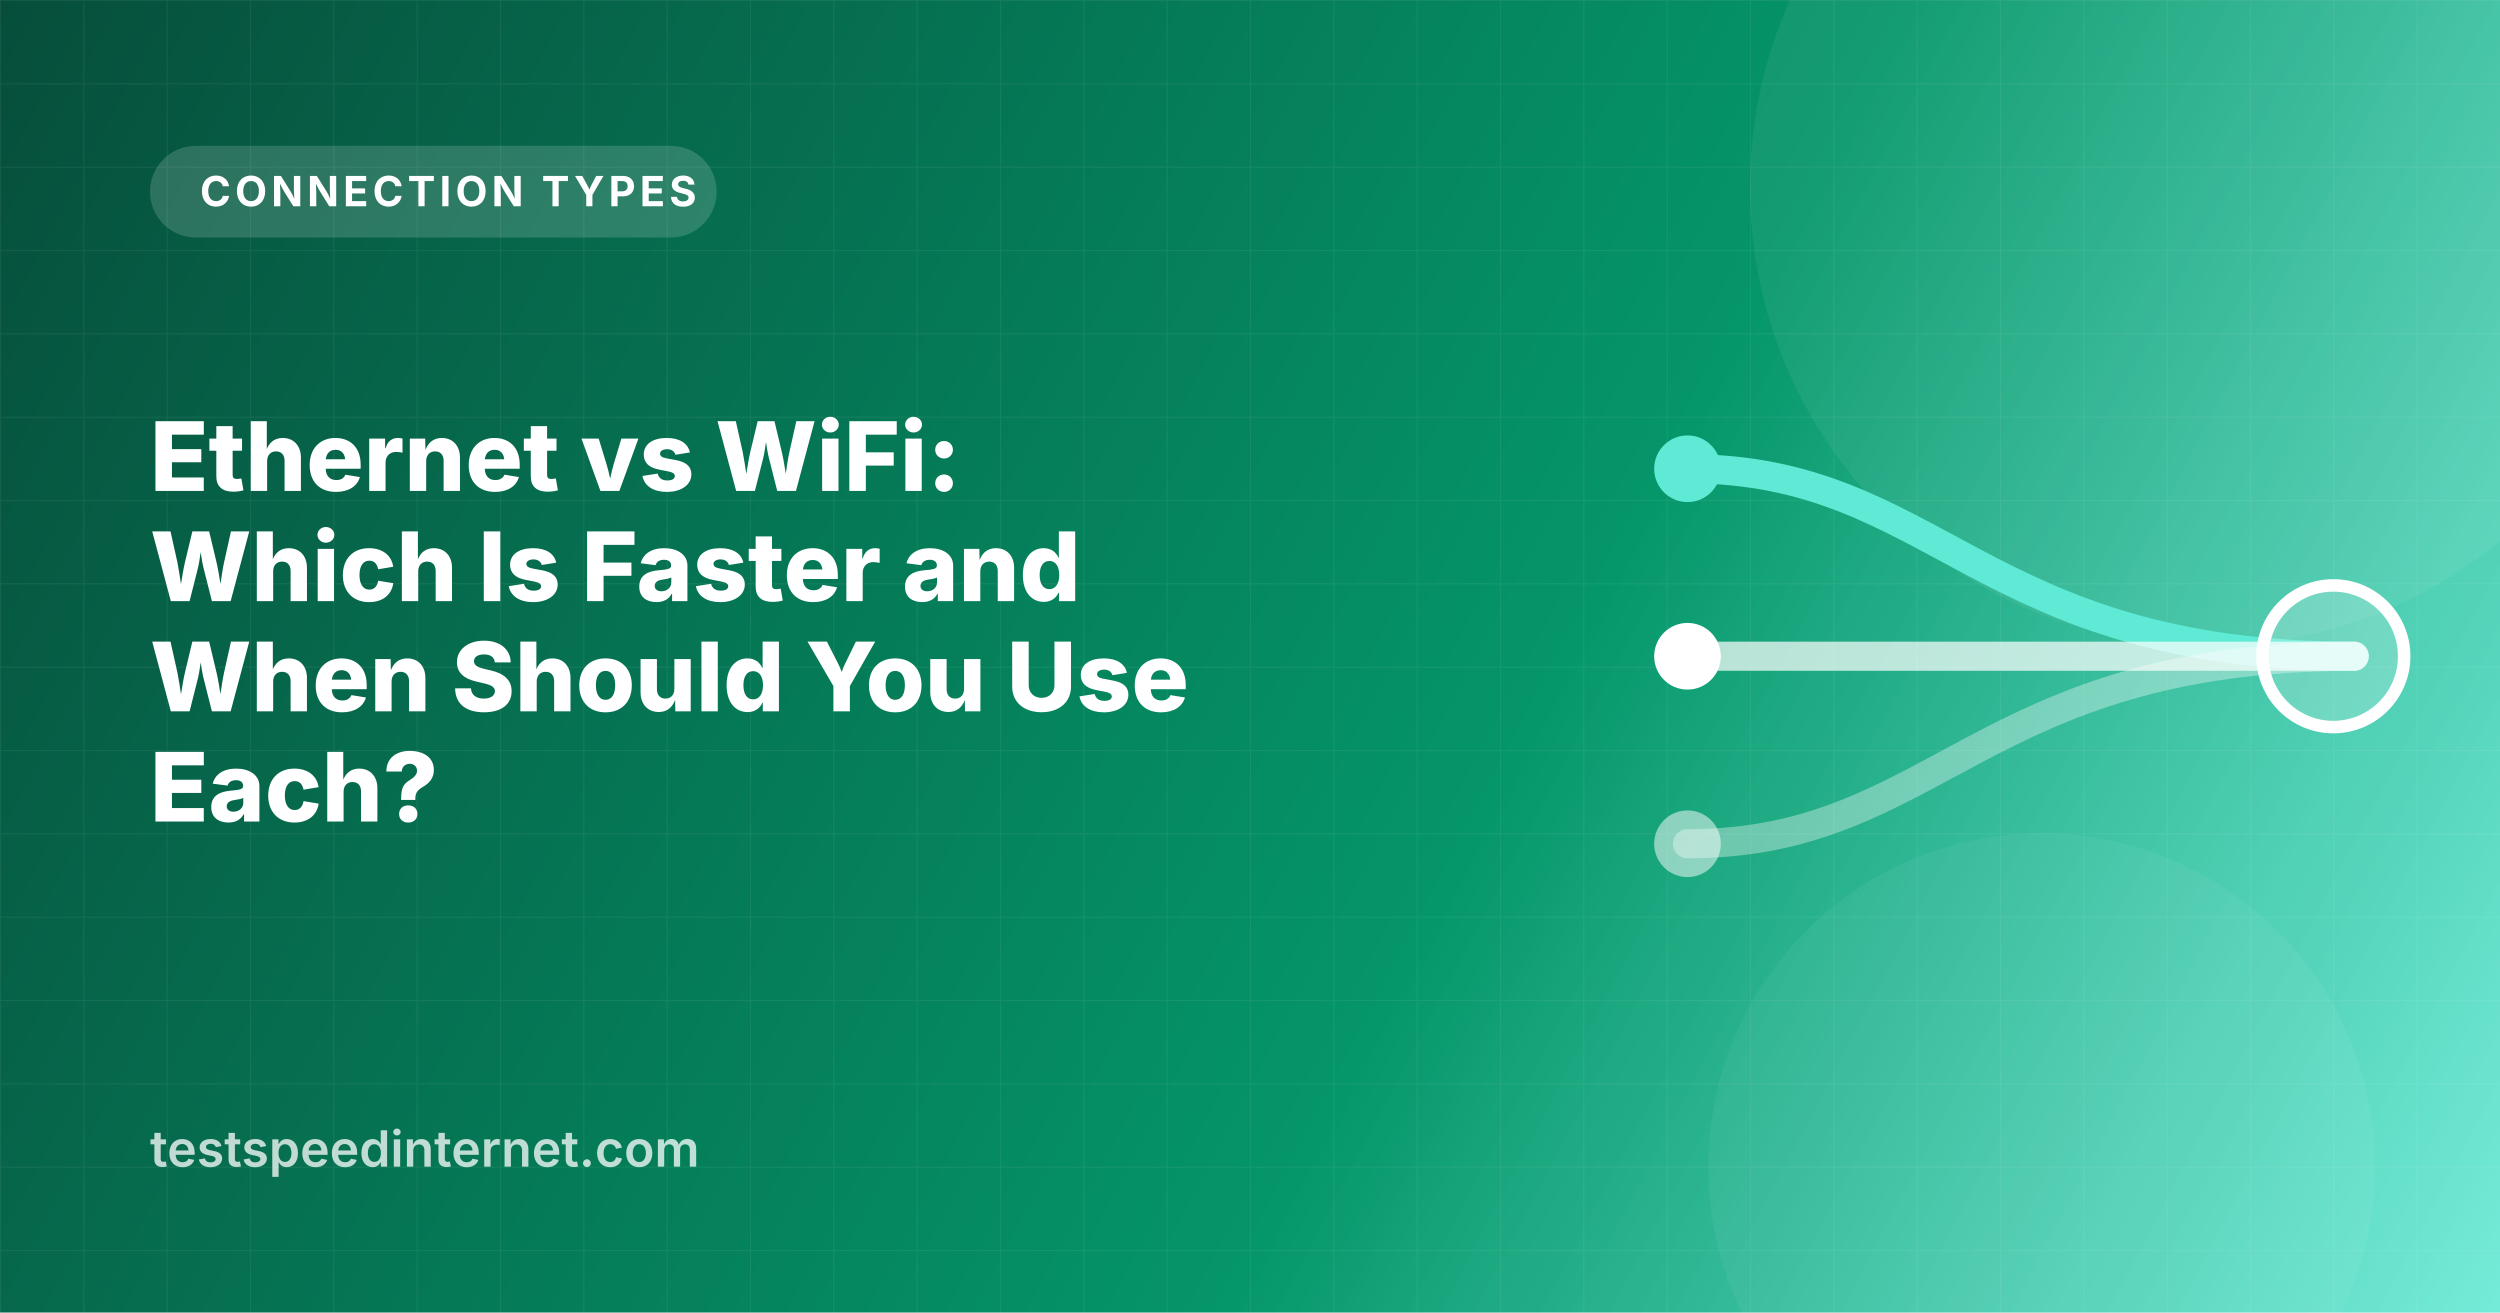
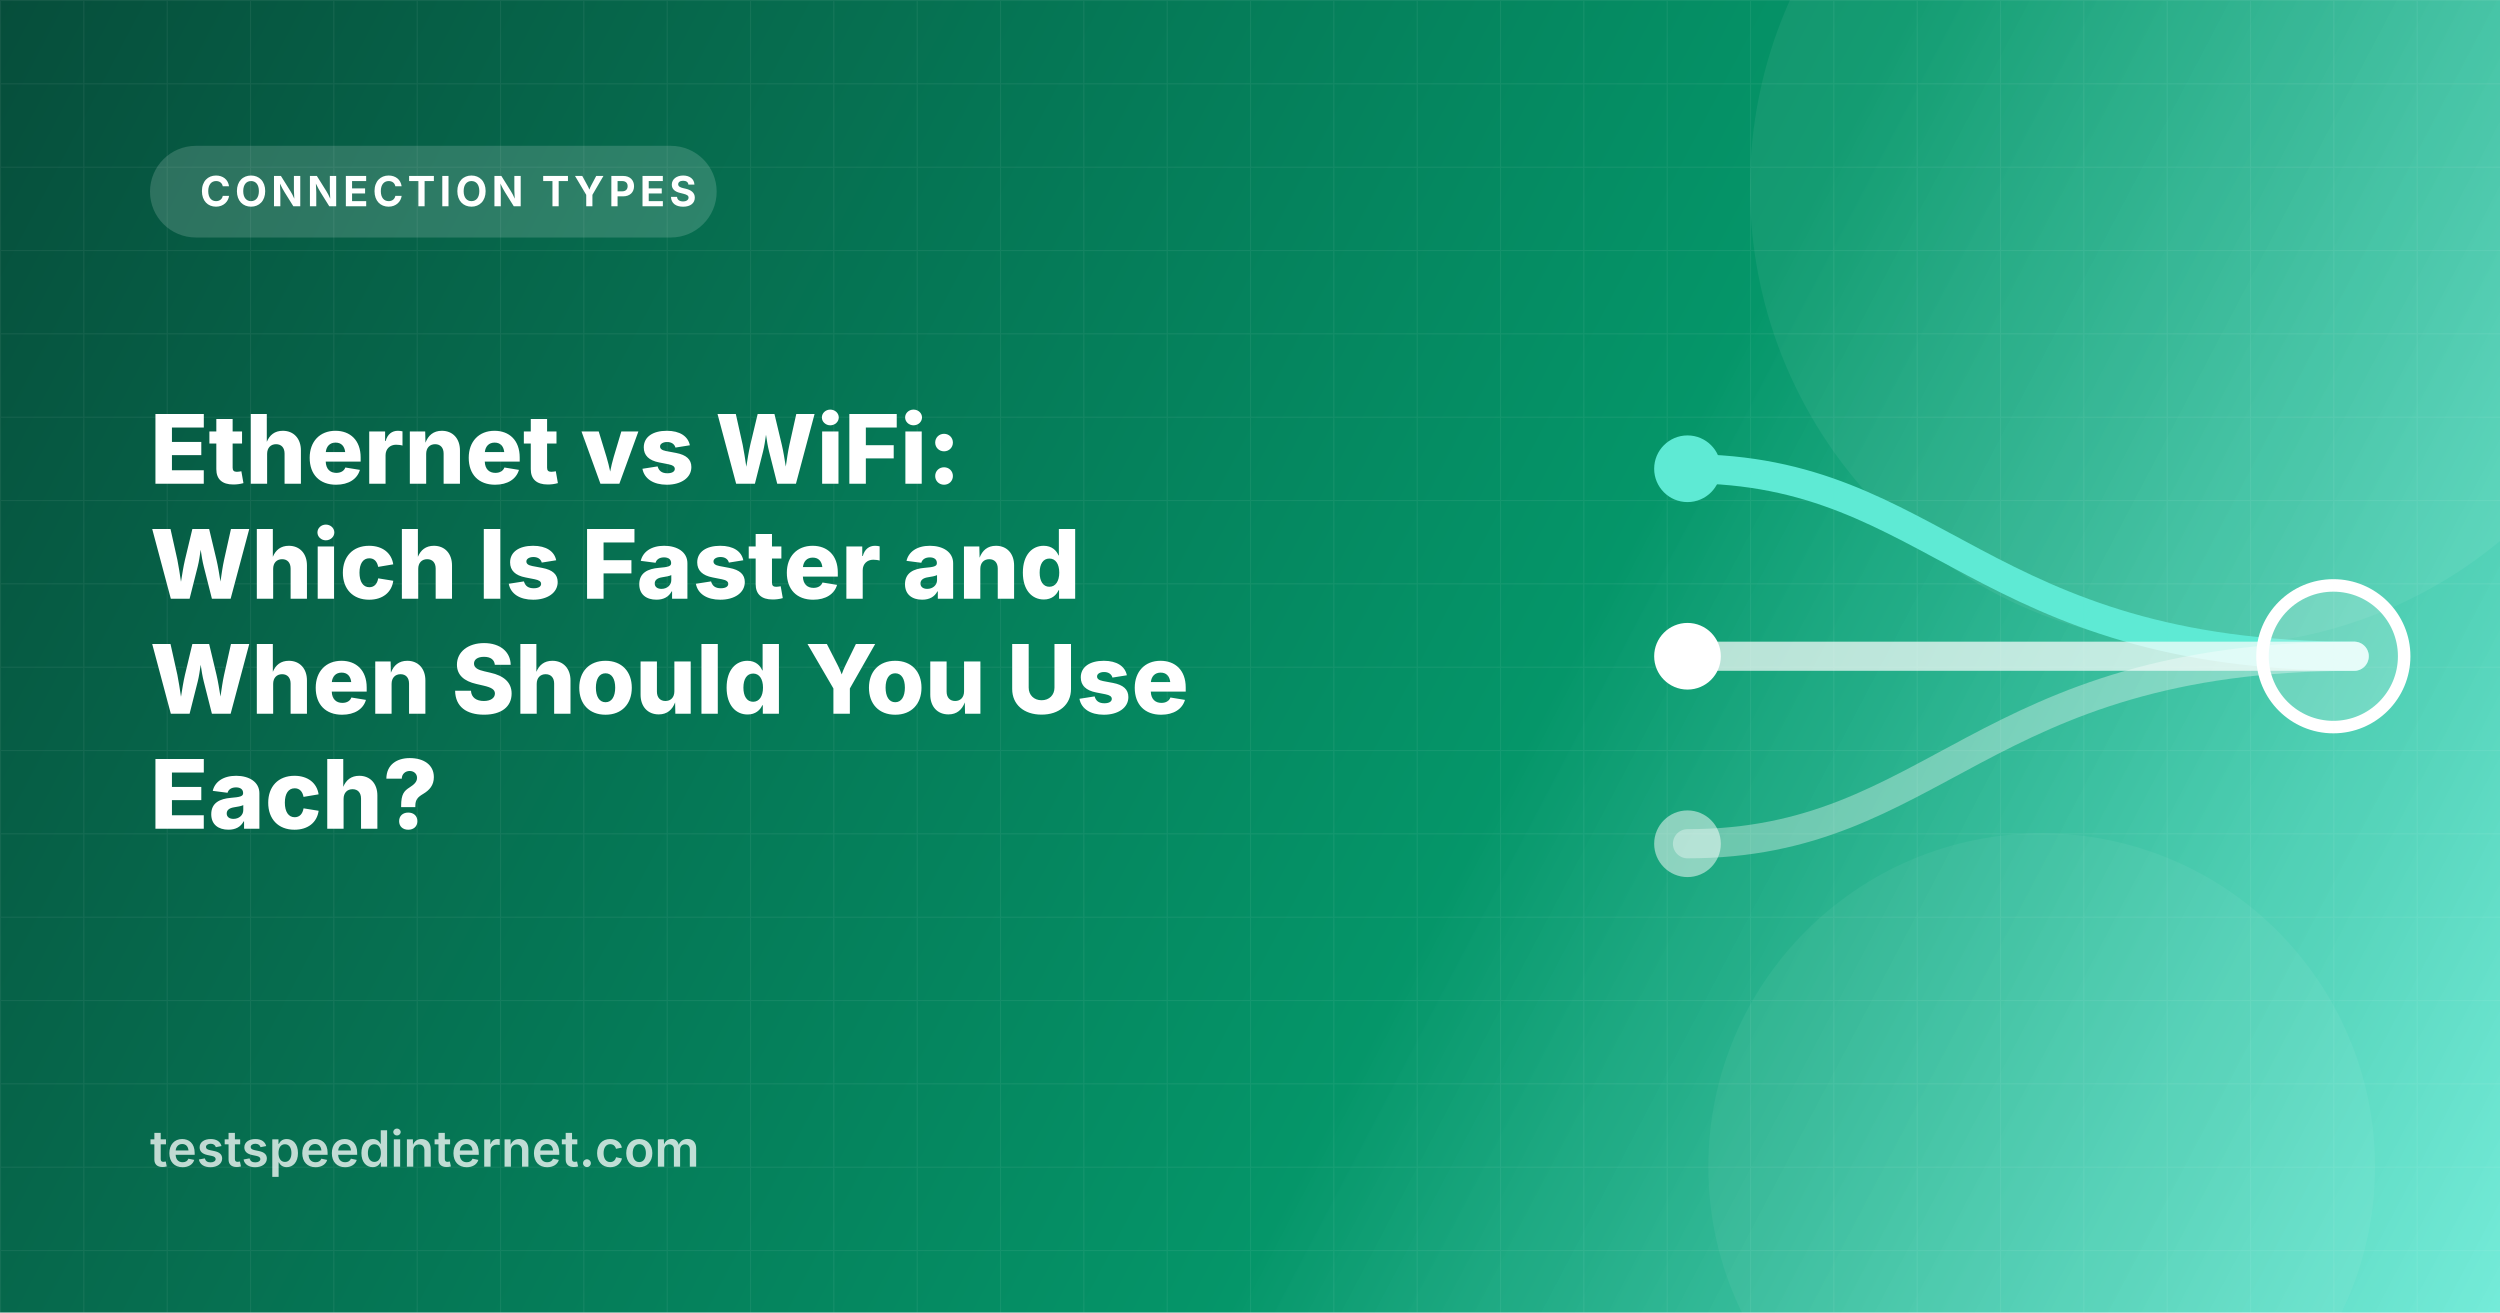
<svg xmlns="http://www.w3.org/2000/svg" width="1200" height="630" viewBox="0 0 1200 630" font-family="Inter, 'Segoe UI', Helvetica, Arial, sans-serif">
  <defs>
    <linearGradient id="bg" x1="0" y1="0" x2="1200" y2="630" gradientUnits="userSpaceOnUse">
      <stop stop-color="#064e3b" />
      <stop offset=".6" stop-color="#059669" />
      <stop offset="1" stop-color="#5eead4" stop-opacity=".85" />
    </linearGradient>
    <pattern id="grid" width="40" height="40" patternUnits="userSpaceOnUse">
      <path d="M40 0H0V40" fill="none" stroke="#fff" stroke-opacity=".06" />
    </pattern>
  </defs>
  <rect width="1200" height="630" fill="url(#bg)" />
  <rect width="1200" height="630" fill="url(#grid)" />
  <circle cx="1060" cy="90" r="220" fill="#fff" fill-opacity=".06" />
  <circle cx="980" cy="560" r="160" fill="#fff" fill-opacity=".05" />
  <rect x="72" y="70" width="272" height="44" rx="22" fill="#fff" fill-opacity=".16" />
  <text x="96" y="99" font-size="20" font-weight="700" letter-spacing="2" fill="#fff">CONNECTION TYPES</text>
-   <text x="72" y="235.65" font-size="46" font-weight="800" fill="#fff">Ethernet vs WiFi:</text>
-   <text x="72" y="288.55" font-size="46" font-weight="800" fill="#fff">Which Is Faster and</text>
-   <text x="72" y="341.45" font-size="46" font-weight="800" fill="#fff">When Should You Use</text>
-   <text x="72" y="394.35" font-size="46" font-weight="800" fill="#fff">Each?</text>
+   <text x="72" y="232.2" font-size="46" font-weight="800" fill="#fff">Ethernet vs WiFi:</text>
+   <text x="72" y="287.4" font-size="46" font-weight="800" fill="#fff">Which Is Faster and</text>
+   <text x="72" y="342.6" font-size="46" font-weight="800" fill="#fff">When Should You Use</text>
+   <text x="72" y="397.8" font-size="46" font-weight="800" fill="#fff">Each?</text>
  <text x="72" y="560" font-size="24" font-weight="600" fill="#fff" fill-opacity=".75">testspeedinternet.com</text>
  <g transform="translate(790 135)">
    <path d="M20 90 C140 90 160 180 340 180" fill="none" stroke="#5eead4" stroke-width="14" stroke-linecap="round" />
    <path d="M20 180 C140 180 200 180 340 180" fill="none" stroke="#fff" stroke-opacity=".7" stroke-width="14" stroke-linecap="round" />
    <path d="M20 270 C140 270 160 180 340 180" fill="none" stroke="#fff" stroke-opacity=".35" stroke-width="14" stroke-linecap="round" />
    <circle cx="20" cy="90" r="16" fill="#5eead4" />
    <circle cx="20" cy="180" r="16" fill="#fff" />
    <circle cx="20" cy="270" r="16" fill="#fff" fill-opacity=".5" />
    <circle cx="330" cy="180" r="34" fill="#fff" fill-opacity=".2" stroke="#fff" stroke-width="6" />
  </g>
</svg>
